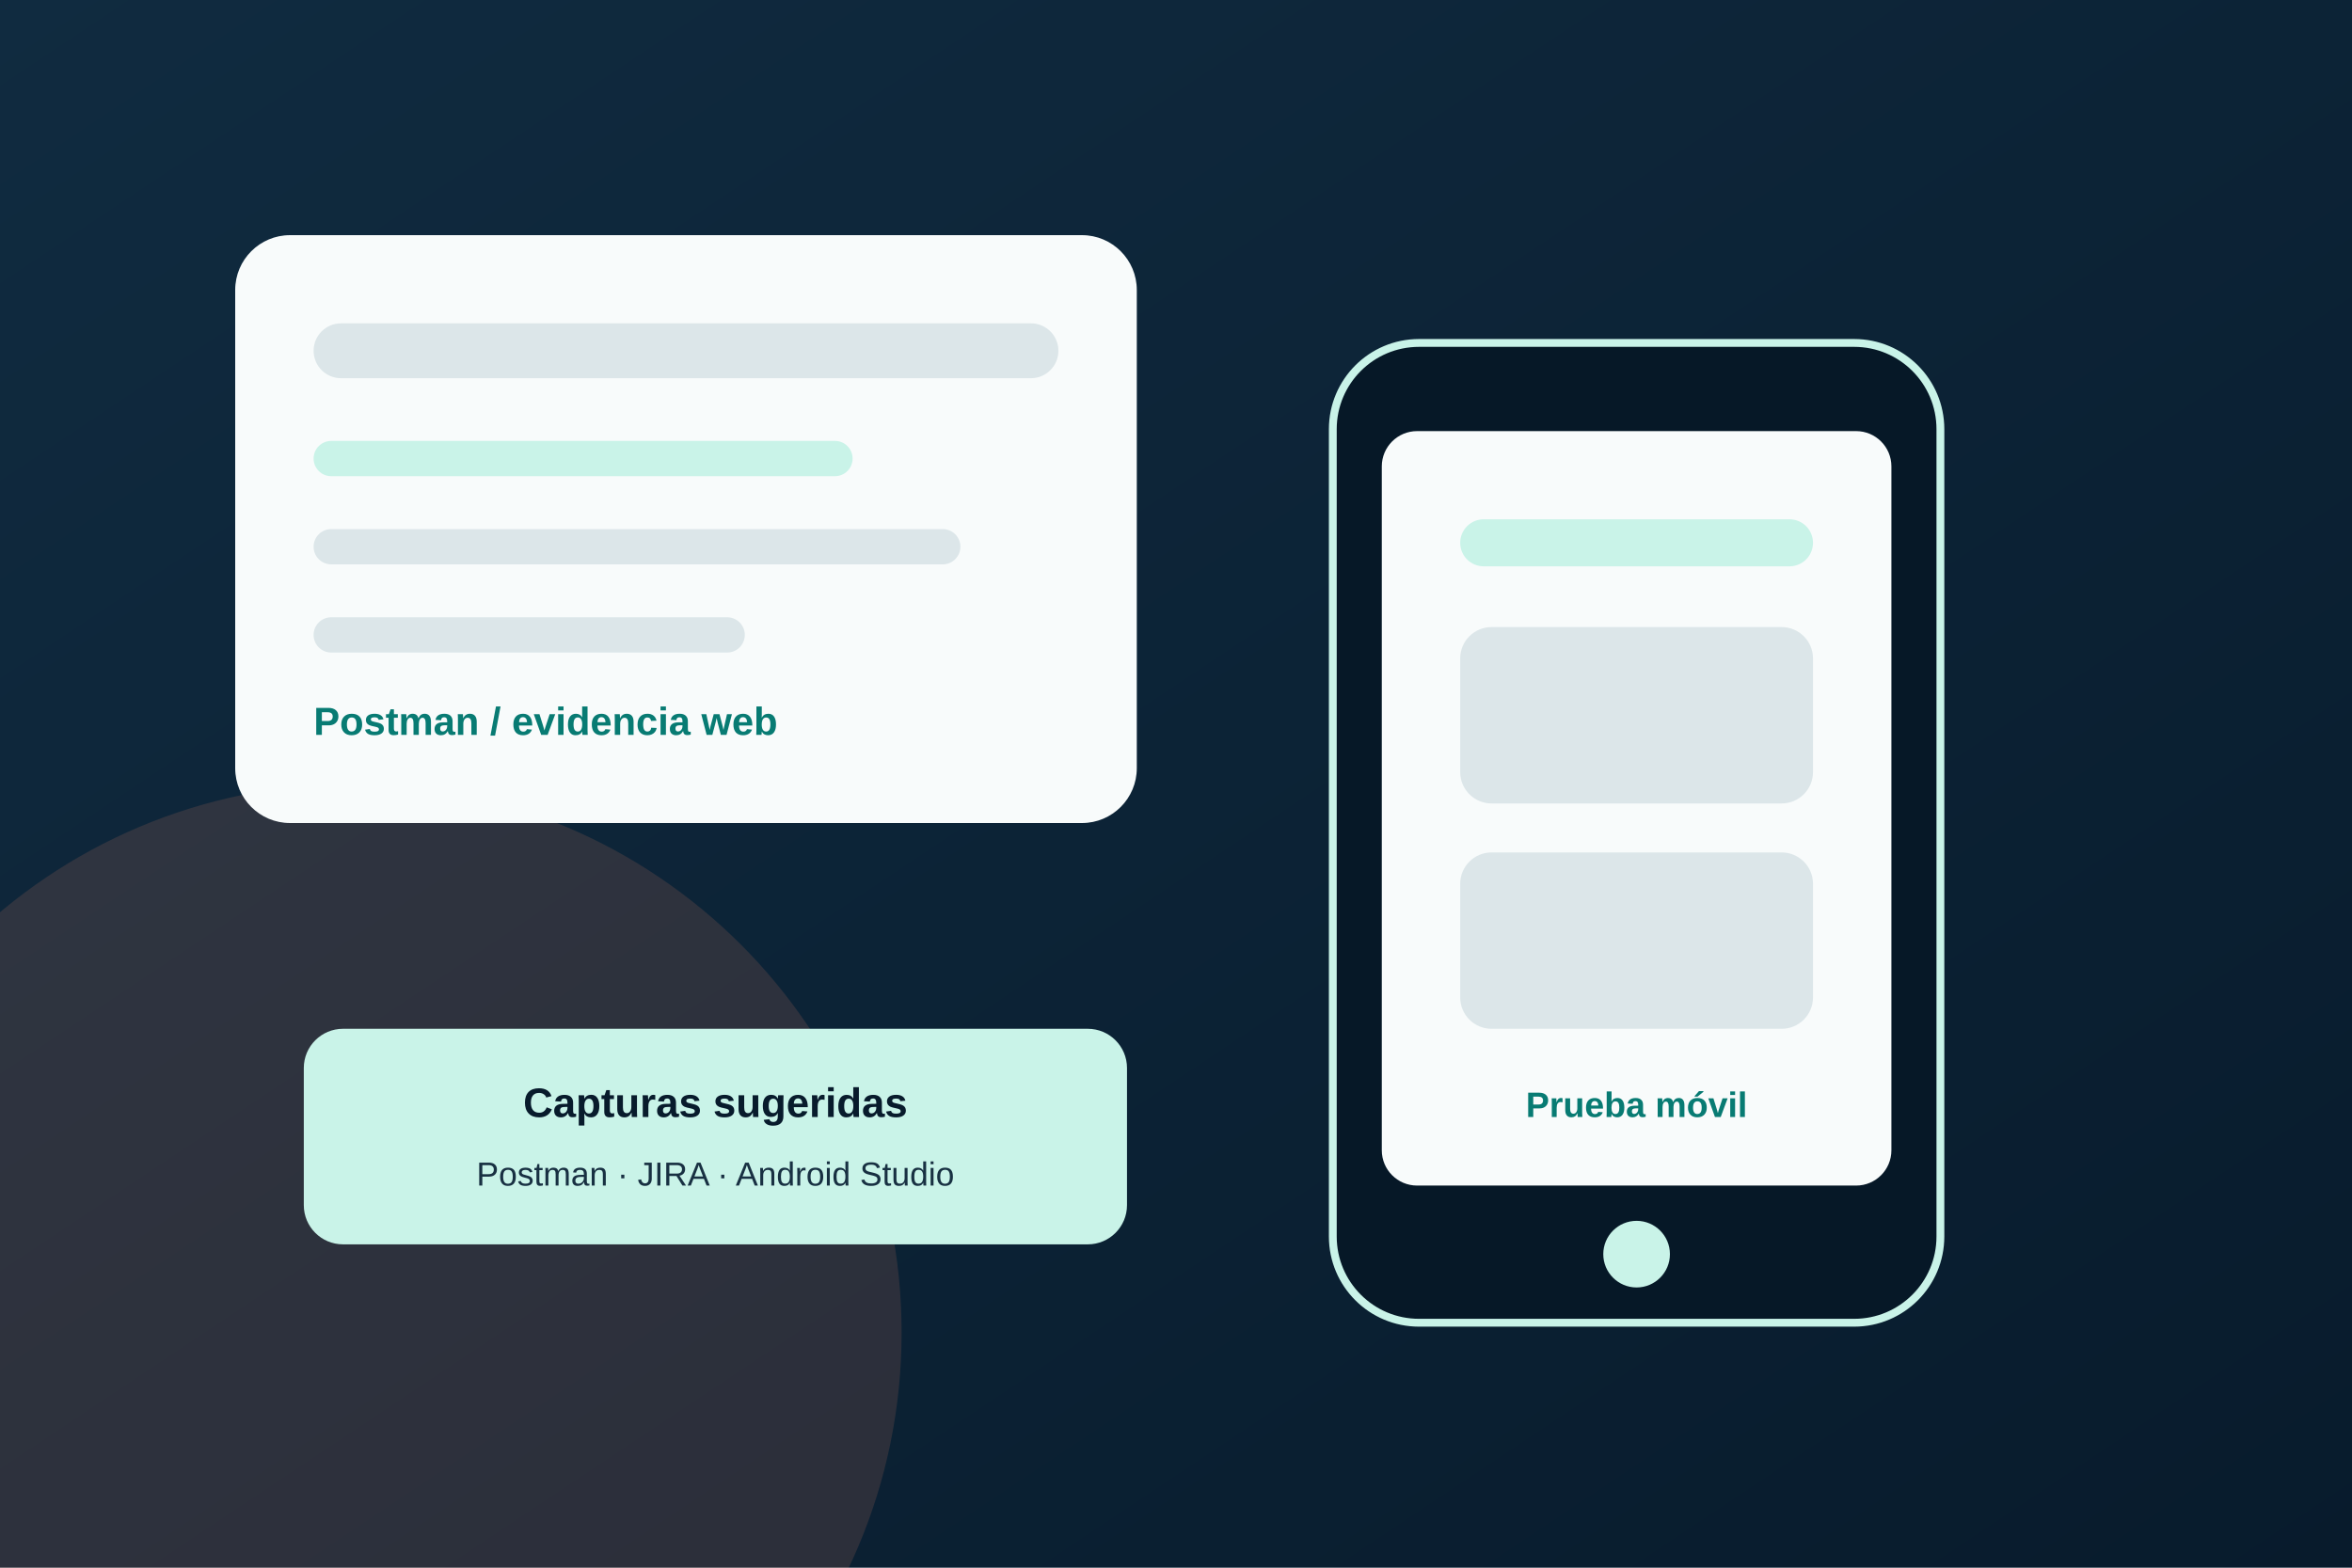
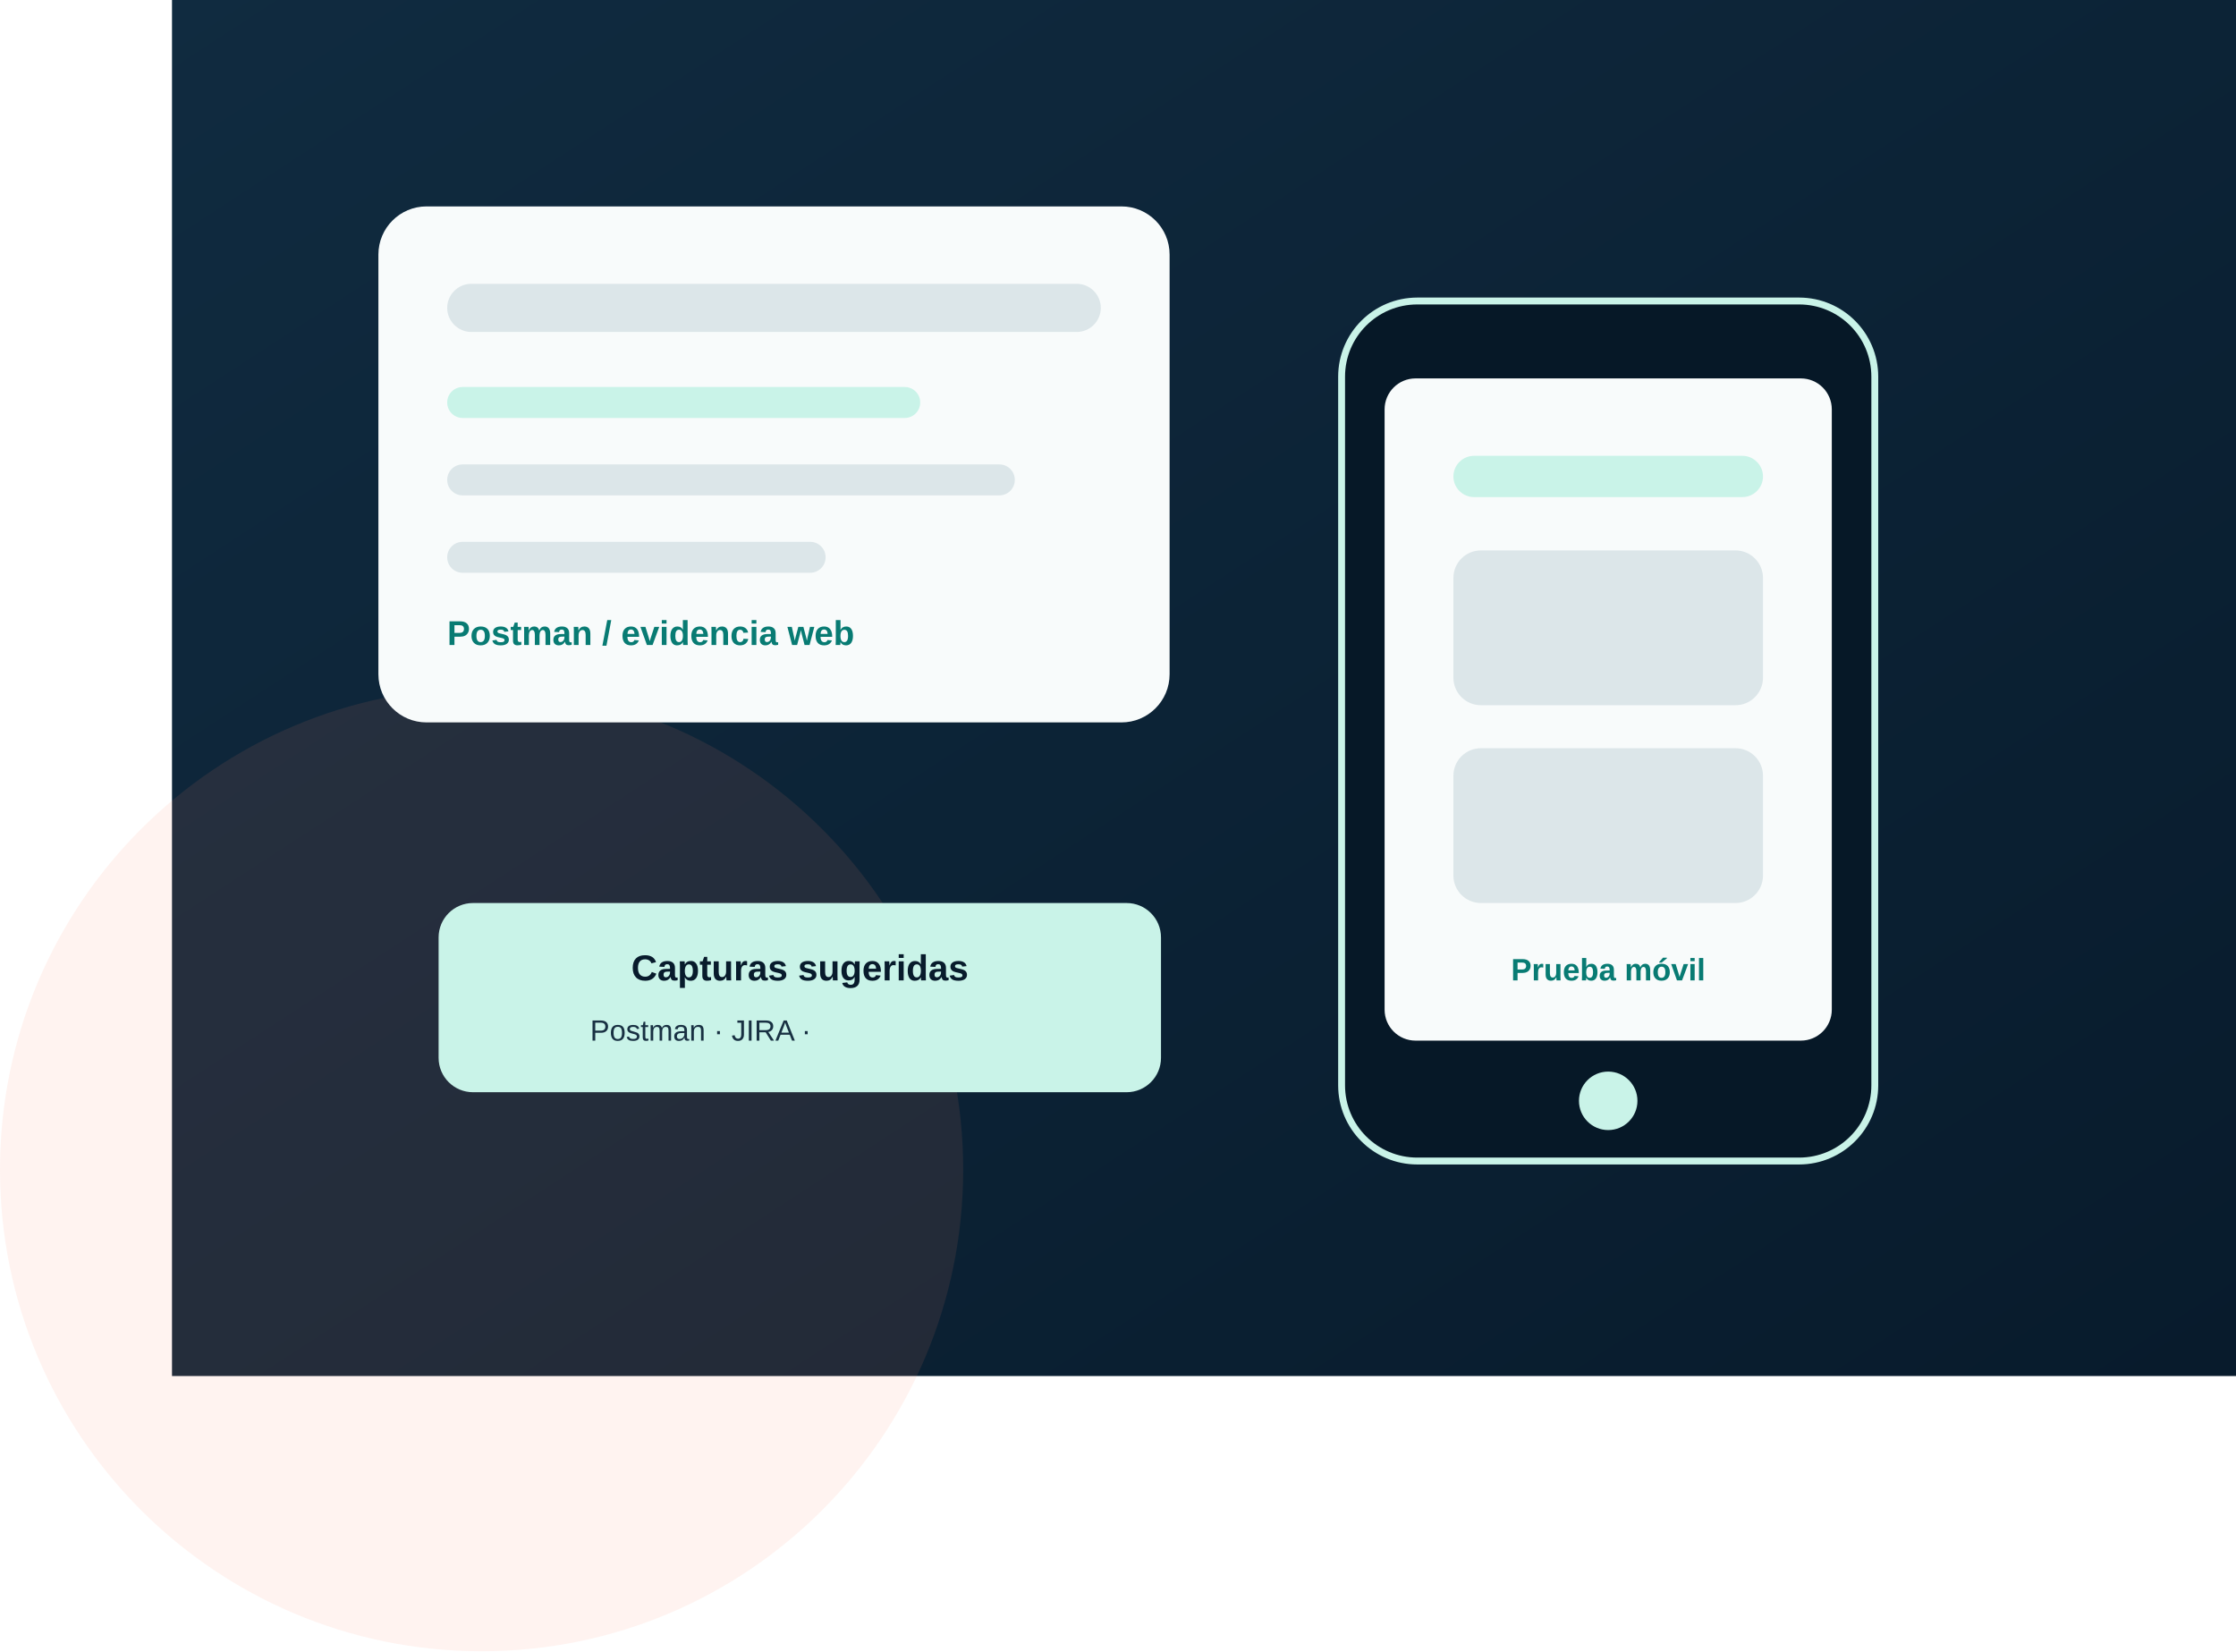
- <svg xmlns="http://www.w3.org/2000/svg" width="1200" height="800" viewBox="0 0 1200 800" role="img" aria-labelledby="title desc">
+ <svg xmlns="http://www.w3.org/2000/svg" id="Layer_1" version="1.1" viewBox="0 0 1300 960">
  <defs>
-     <linearGradient id="bg" x1="0" x2="1" y1="0" y2="1">
-       <stop stop-color="#102b40" />
+     <style>
+       .st0 {
+         fill: #dce6e9;
+       }
+ 
+       .st1 {
+         fill: #081b2c;
+         font-size: 21px;
+       }
+ 
+       .st1, .st2, .st3, .st4 {
+         isolation: isolate;
+       }
+ 
+       .st1, .st3, .st4 {
+         font-family: Arial-BoldMT, Arial;
+         font-weight: 700;
+       }
+ 
+       .st5 {
+         fill: #c9f3e8;
+       }
+ 
+       .st6 {
+         fill: url(#linear-gradient);
+       }
+ 
+       .st2 {
+         fill: #183042;
+         font-family: ArialMT, Arial;
+         font-size: 17px;
+       }
+ 
+       .st7 {
+         fill: #061827;
+         stroke: #c9f3e8;
+         stroke-width: 4px;
+       }
+ 
+       .st8 {
+         fill: #f8fbfb;
+       }
+ 
+       .st3 {
+         font-size: 20px;
+       }
+ 
+       .st3, .st4 {
+         fill: #087b73;
+       }
+ 
+       .st9 {
+         fill: #ff8b6a;
+         fill-opacity: .1;
+       }
+ 
+       .st4 {
+         font-size: 18px;
+       }
+     </style>
+     <linearGradient id="linear-gradient" x1="303.8" y1="706.1" x2="304.8" y2="705.1" gradientTransform="translate(-364496 564894) scale(1200 -800)" gradientUnits="userSpaceOnUse">
+       <stop offset="0" stop-color="#102b40" />
      <stop offset="1" stop-color="#081b2c" />
    </linearGradient>
  </defs>
-   <rect width="1200" height="800" fill="url(#bg)" />
-   <circle cx="180" cy="680" r="280" fill="#ff8b6a" fill-opacity="0.14" />
-   <g font-family="Manrope, Arial, sans-serif">
-     <rect x="120" y="120" width="460" height="300" rx="28" fill="#f8fbfb" />
-     <rect x="160" y="165" width="380" height="28" rx="14" fill="#dce6e9" />
-     <rect x="160" y="225" width="275" height="18" rx="9" fill="#c9f3e8" />
-     <rect x="160" y="270" width="330" height="18" rx="9" fill="#dce6e9" />
-     <rect x="160" y="315" width="220" height="18" rx="9" fill="#dce6e9" />
-     <text x="160" y="375" fill="#087b73" font-size="20" font-weight="700">Postman / evidencia web</text>
-     <rect x="680" y="175" width="310" height="500" rx="44" fill="#061827" stroke="#c9f3e8" stroke-width="4" />
-     <rect x="705" y="220" width="260" height="385" rx="18" fill="#f8fbfb" />
-     <circle cx="835" cy="640" r="17" fill="#c9f3e8" />
-     <rect x="745" y="265" width="180" height="24" rx="12" fill="#c9f3e8" />
-     <rect x="745" y="320" width="180" height="90" rx="16" fill="#dce6e9" />
-     <rect x="745" y="435" width="180" height="90" rx="16" fill="#dce6e9" />
-     <text x="835" y="570" fill="#087b73" text-anchor="middle" font-size="18" font-weight="700">Prueba móvil</text>
-     <rect x="155" y="525" width="420" height="110" rx="20" fill="#c9f3e8" />
-     <text x="365" y="570" fill="#081b2c" text-anchor="middle" font-size="21" font-weight="800">Capturas sugeridas</text>
-     <text x="365" y="605" fill="#183042" text-anchor="middle" font-size="17">Postman · JIRA · Android Studio</text>
+   <rect class="st6" x="100" width="1200" height="800" />
+   <circle class="st9" cx="280" cy="680" r="280" />
+   <g>
+     <rect class="st8" x="220" y="120" width="460" height="300" rx="28" ry="28" />
+     <path class="st0" d="M274,165h352c7.7,0,14,6.3,14,14h0c0,7.7-6.3,14-14,14h-352c-7.7,0-14-6.3-14-14h0c0-7.7,6.3-14,14-14Z" />
+     <path class="st5" d="M269,225h257c5,0,9,4,9,9h0c0,5-4,9-9,9h-257c-5,0-9-4-9-9h0c0-5,4-9,9-9Z" />
+     <path class="st0" d="M269,270h312c5,0,9,4,9,9h0c0,5-4,9-9,9h-312c-5,0-9-4-9-9h0c0-5,4-9,9-9Z" />
+     <path class="st0" d="M269,315h202c5,0,9,4,9,9h0c0,5-4,9-9,9h-202c-5,0-9-4-9-9h0c0-5,4-9,9-9Z" />
+     <text class="st3" transform="translate(260 375)">
+       <tspan x="0" y="0">Postman / evidencia web</tspan>
+     </text>
+     <rect class="st7" x="780" y="175" width="310" height="500" rx="44" ry="44" />
+     <rect class="st8" x="805" y="220" width="260" height="385" rx="18" ry="18" />
+     <circle class="st5" cx="935" cy="640" r="17" />
+     <path class="st5" d="M857,265h156c6.6,0,12,5.4,12,12h0c0,6.6-5.4,12-12,12h-156c-6.6,0-12-5.4-12-12h0c0-6.6,5.4-12,12-12Z" />
+     <rect class="st0" x="845" y="320" width="180" height="90" rx="16" ry="16" />
+     <rect class="st0" x="845" y="435" width="180" height="90" rx="16" ry="16" />
+     <text class="st4" transform="translate(878.5 570)">
+       <tspan x="0" y="0">Prueba móvil</tspan>
+     </text>
+     <rect class="st5" x="255" y="525" width="420" height="110" rx="20" ry="20" />
+     <text class="st1" transform="translate(367 570)">
+       <tspan x="0" y="0">Capturas sugeridas</tspan>
+     </text>
+     <text class="st2" transform="translate(343.1 605)">
+       <tspan x="0" y="0">Postman · JIRA ·</tspan>
+     </text>
  </g>
</svg>
